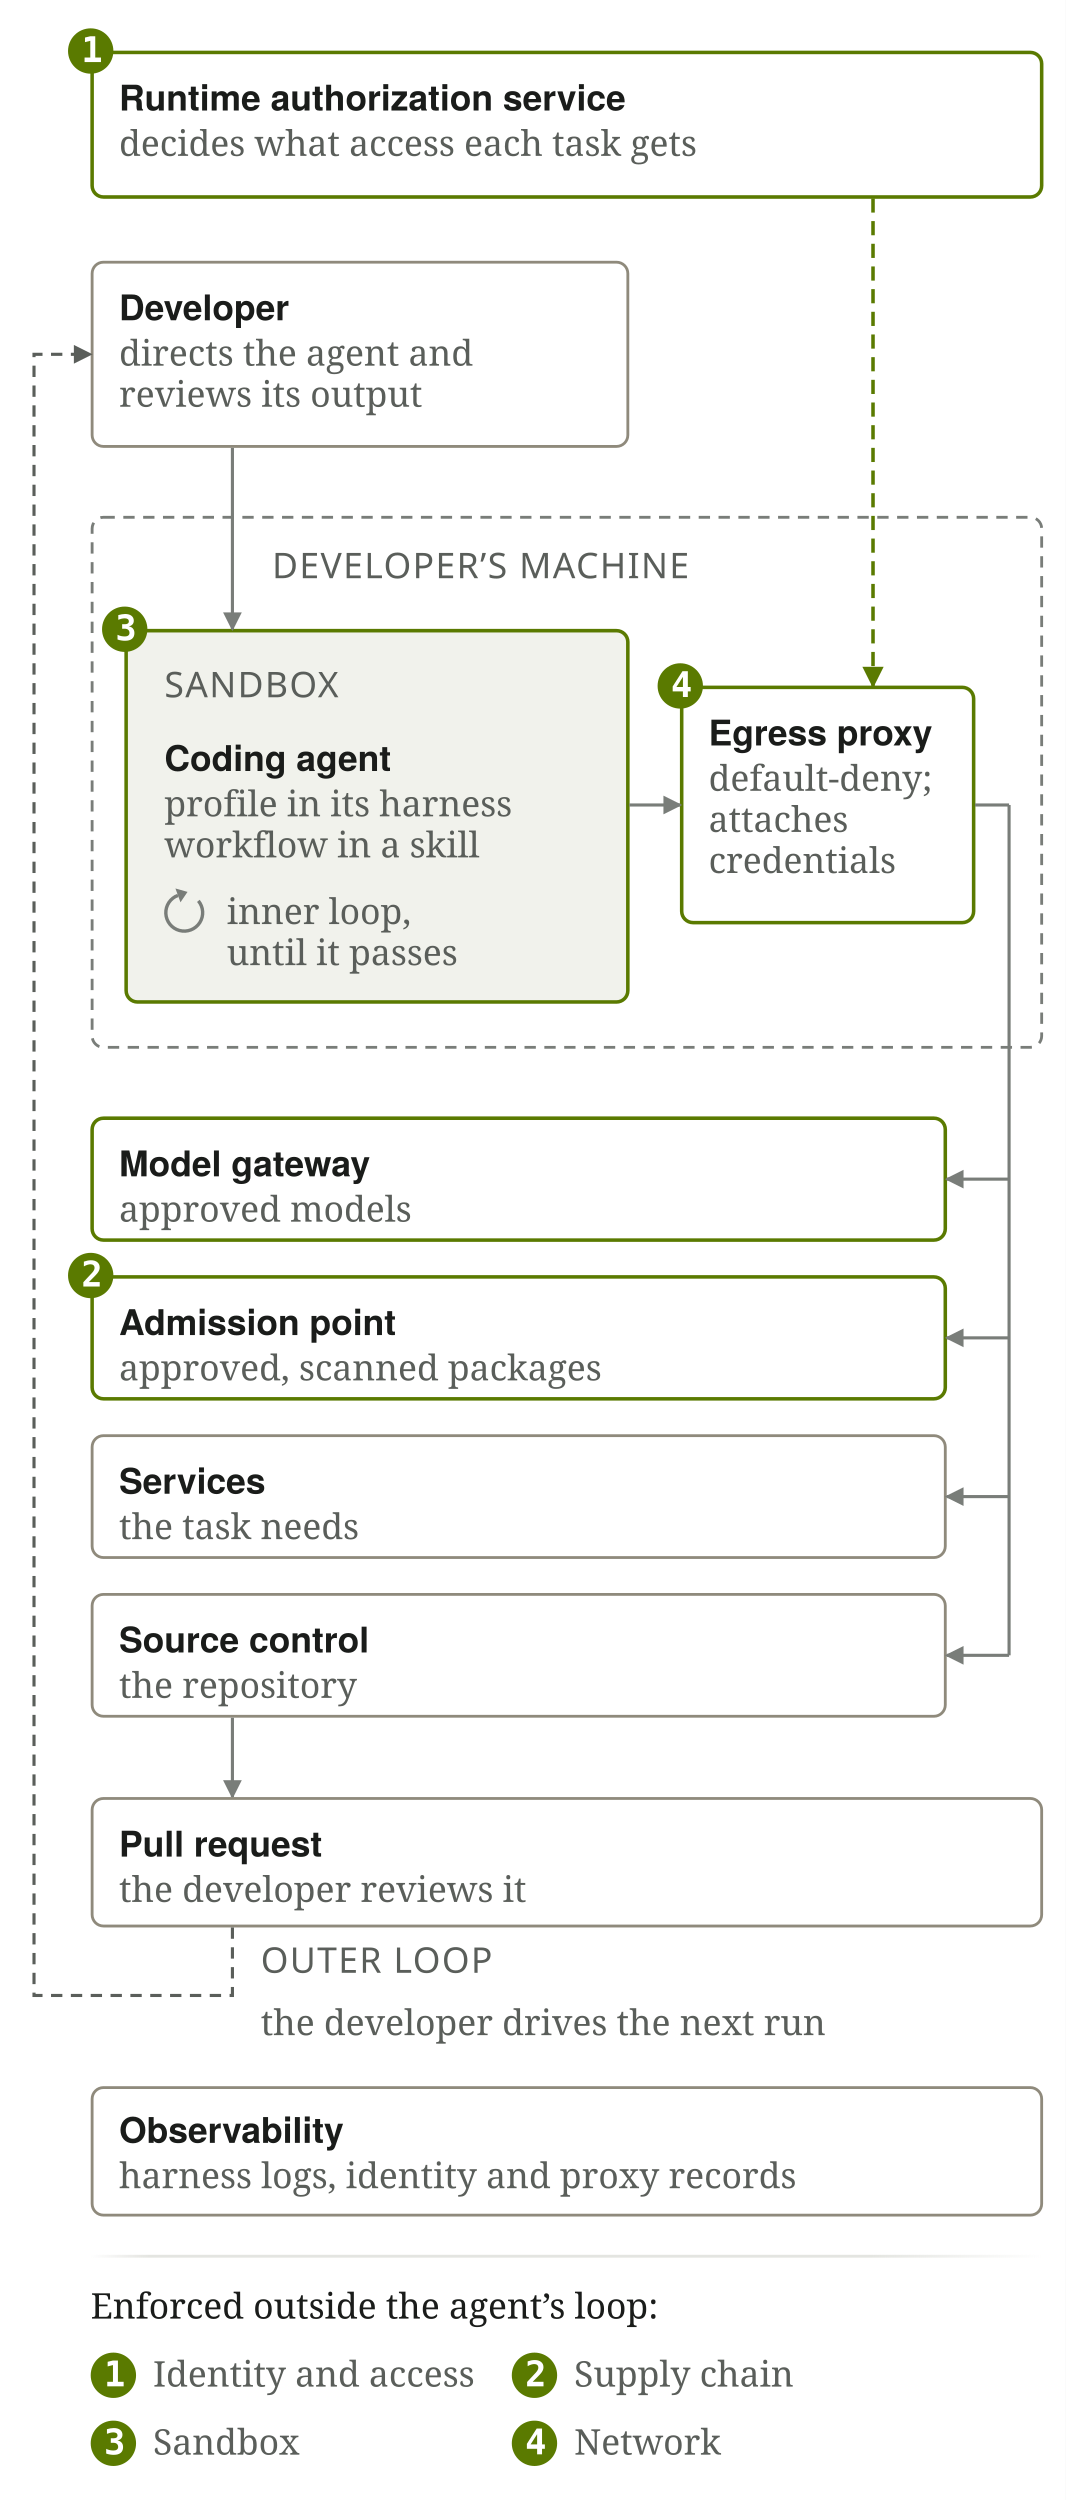
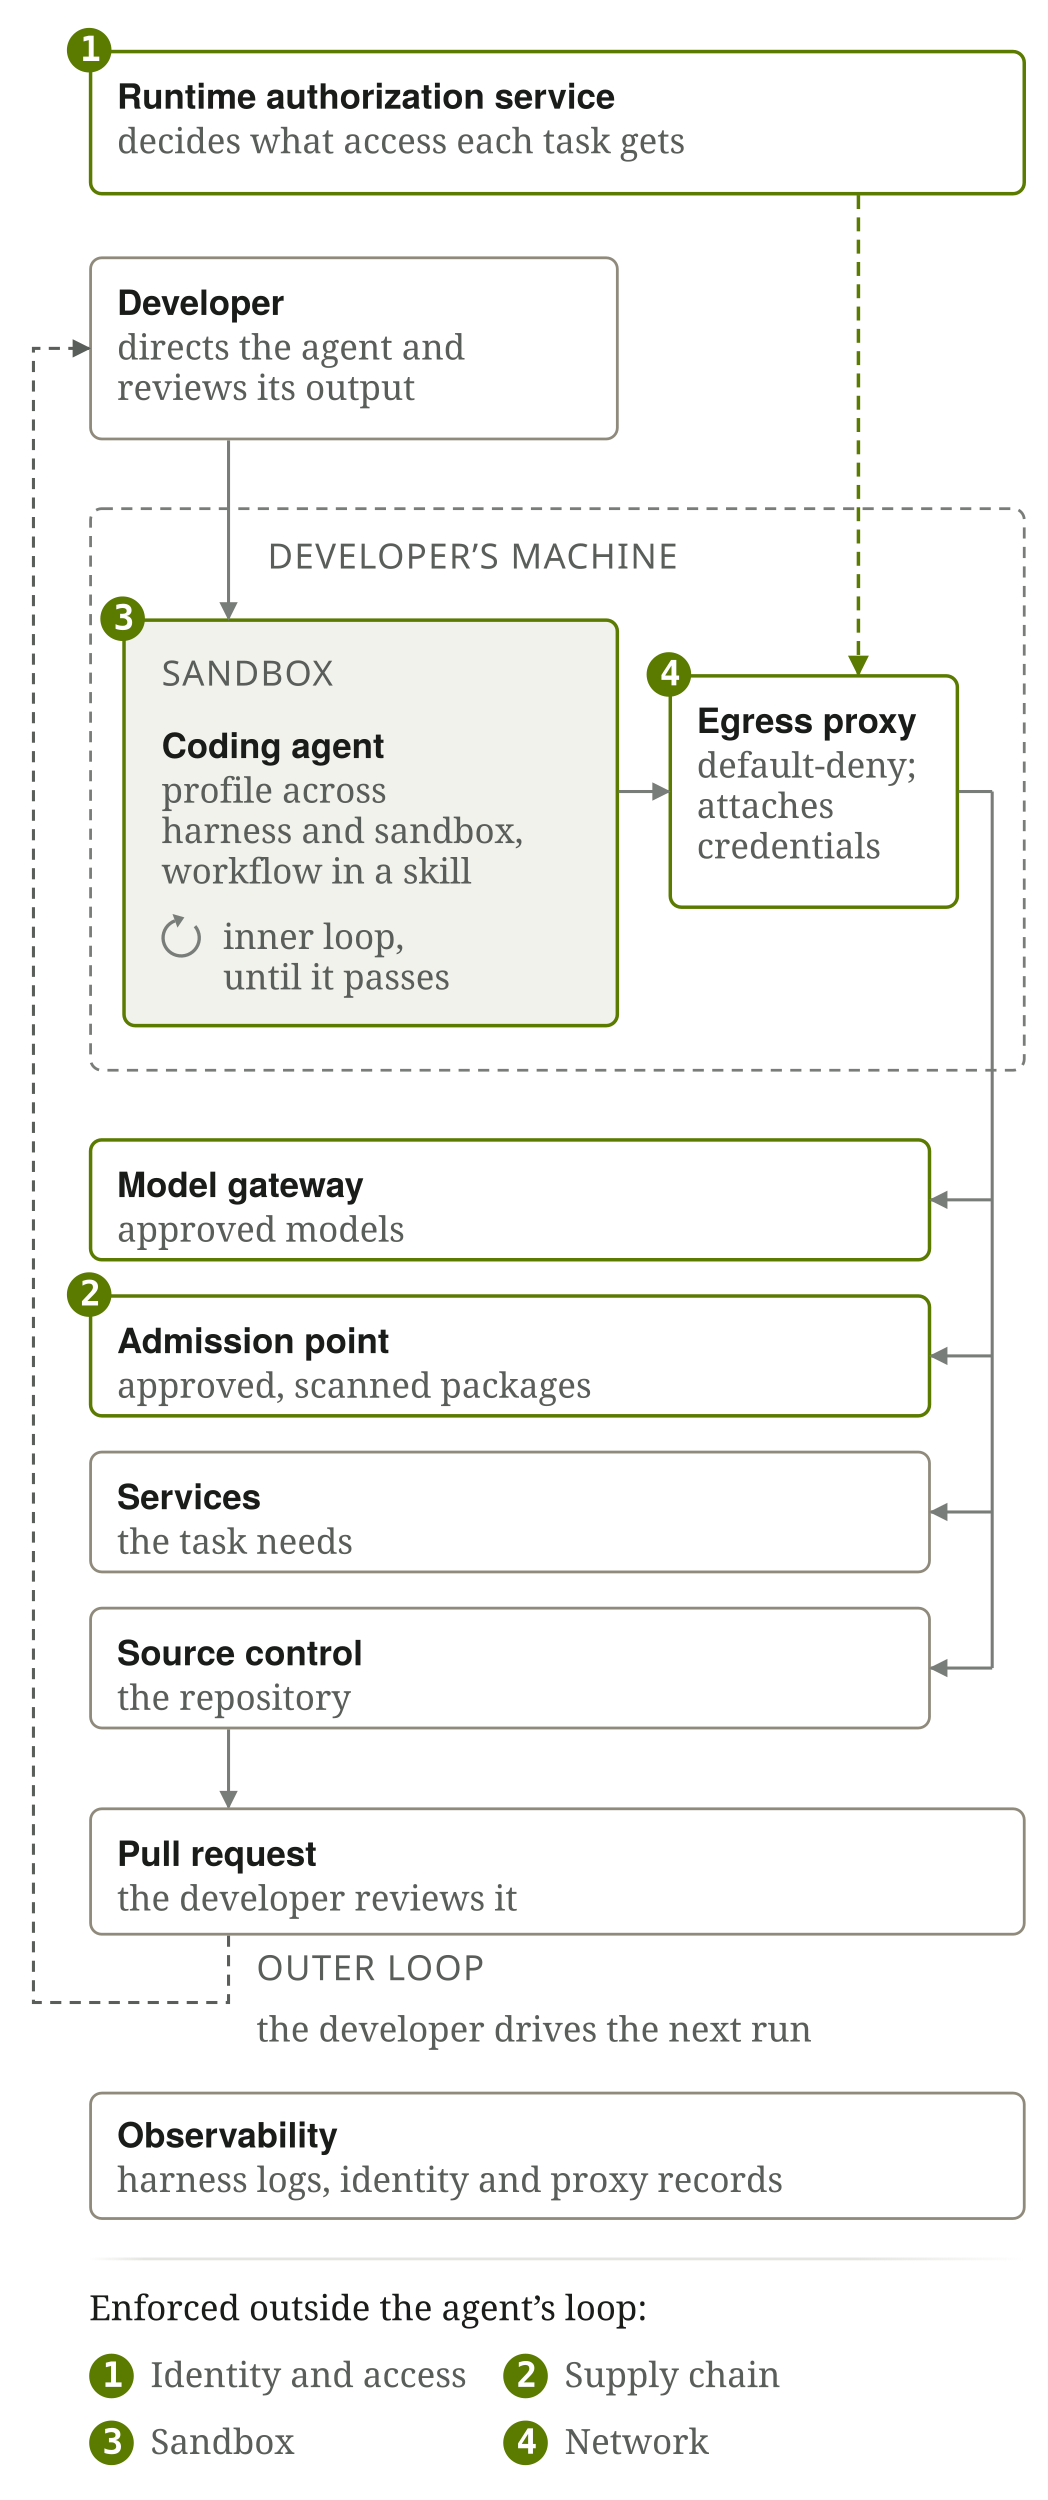
- <svg xmlns="http://www.w3.org/2000/svg" viewBox="0 0 376 882" width="376" height="882" role="img" aria-labelledby="sf3n-t sf3n-d">
-   <rect width="376" height="882" fill="#FFFFFF" />
+ <svg xmlns="http://www.w3.org/2000/svg" viewBox="0 0 376 897" width="376" height="897" role="img" aria-labelledby="sf3n-t sf3n-d">
+   <rect width="376" height="897" fill="#FFFFFF" />
  <defs>
    <marker id="sf3n-a" viewBox="0 0 10 10" refX="9" refY="5" markerWidth="6" markerHeight="6" orient="auto-start-reverse">
      <path d="M0 0 L10 5 L0 10 z" fill="#797D79" />
    </marker>
    <marker id="sf3n-g" viewBox="0 0 10 10" refX="9" refY="5" markerWidth="6" markerHeight="6" orient="auto-start-reverse">
      <path d="M0 0 L10 5 L0 10 z" fill="#5A7A00" />
    </marker>
    <marker id="sf3n-s" viewBox="0 0 10 10" refX="9" refY="5" markerWidth="6" markerHeight="6" orient="auto-start-reverse">
      <path d="M0 0 L10 5 L0 10 z" fill="#5A5E5A" />
    </marker>
    <linearGradient id="sf3n-fadeE4E5E124x360" gradientUnits="userSpaceOnUse" x1="24" y1="0" x2="360" y2="0">
      <stop offset="0" stop-color="#E4E5E1" stop-opacity="0" />
      <stop offset="0.06" stop-color="#E4E5E1" stop-opacity="1" />
      <stop offset="0.82" stop-color="#E4E5E1" stop-opacity="1" />
      <stop offset="1" stop-color="#E4E5E1" stop-opacity="0" />
    </linearGradient>
  </defs>
  <g transform="translate(8 8)">
    <rect x="24.5" y="10.5" width="335" height="51" rx="4" fill="none" stroke="#5A7A00" stroke-width="1.25" />
    <circle cx="24" cy="10" r="8" fill="#5A7A00" />
    <text x="20.7" y="13.9" font-family="'IBM Plex Mono',ui-monospace,'SF Mono',Menlo,Consolas,monospace" font-size="12.5" fill="#FFFFFF" font-weight="600">1</text>
    <text x="34" y="31" font-family="Figtree,'Avenir Next','Helvetica Neue',sans-serif" font-size="12.5" fill="#1A1C1A" font-weight="600">Runtime authorization service</text>
    <text x="34" y="47.0" font-family="'IBM Plex Serif',Charter,Georgia,serif" font-size="12.5" fill="#5A5E5A" font-weight="400">decides what access each task gets</text>
    <rect x="24.5" y="84.5" width="189" height="65" rx="4" fill="none" stroke="#8F8A7C" stroke-width="1" />
    <text x="34" y="105" font-family="Figtree,'Avenir Next','Helvetica Neue',sans-serif" font-size="12.5" fill="#1A1C1A" font-weight="600">Developer</text>
    <text x="34" y="121.0" font-family="'IBM Plex Serif',Charter,Georgia,serif" font-size="12.5" fill="#5A5E5A" font-weight="400">directs the agent and</text>
    <text x="34" y="135.5" font-family="'IBM Plex Serif',Charter,Georgia,serif" font-size="12.5" fill="#5A5E5A" font-weight="400">reviews its output</text>
    <text x="88" y="196" font-family="'Chakra Petch','Avenir Next',sans-serif" font-size="12.5" fill="#5A5E5A" font-weight="500" letter-spacing="0.04em">DEVELOPER’S MACHINE</text>
-     <rect x="36.5" y="214.5" width="177" height="131" rx="4" fill="#F1F2EC" stroke="#5A7A00" stroke-width="1.25" />
+     <rect x="36.5" y="214.5" width="177" height="145.5" rx="4" fill="#F1F2EC" stroke="#5A7A00" stroke-width="1.25" />
    <circle cx="36" cy="214" r="8" fill="#5A7A00" />
    <text x="32.7" y="217.9" font-family="'IBM Plex Mono',ui-monospace,'SF Mono',Menlo,Consolas,monospace" font-size="12.5" fill="#FFFFFF" font-weight="600">3</text>
    <text x="50" y="238" font-family="'Chakra Petch','Avenir Next',sans-serif" font-size="12.5" fill="#5A5E5A" font-weight="500" letter-spacing="0.04em">SANDBOX</text>
    <text x="50" y="264" font-family="Figtree,'Avenir Next','Helvetica Neue',sans-serif" font-size="12.5" fill="#1A1C1A" font-weight="600">Coding agent</text>
-     <text x="50" y="280.0" font-family="'IBM Plex Serif',Charter,Georgia,serif" font-size="12.5" fill="#5A5E5A" font-weight="400">profile in its harness</text>
-     <text x="50" y="294.5" font-family="'IBM Plex Serif',Charter,Georgia,serif" font-size="12.5" fill="#5A5E5A" font-weight="400">workflow in a skill</text>
-     <path d="M61.98 309.82 A6.5 6.5 0 1 1 54.78 307.89" fill="none" stroke="#797D79" stroke-width="1.2" />
-     <path d="M58.16 306.66 L55.67 310.34 L53.89 305.45 z" fill="#797D79" />
-     <text x="72" y="318" font-family="'IBM Plex Serif',Charter,Georgia,serif" font-size="12.5" fill="#5A5E5A" font-weight="400">inner loop,</text>
-     <text x="72" y="332.5" font-family="'IBM Plex Serif',Charter,Georgia,serif" font-size="12.5" fill="#5A5E5A" font-weight="400">until it passes</text>
+     <text x="50" y="280.0" font-family="'IBM Plex Serif',Charter,Georgia,serif" font-size="12.5" fill="#5A5E5A" font-weight="400">profile across</text>
+     <text x="50" y="294.5" font-family="'IBM Plex Serif',Charter,Georgia,serif" font-size="12.5" fill="#5A5E5A" font-weight="400">harness and sandbox,</text>
+     <text x="50" y="309.0" font-family="'IBM Plex Serif',Charter,Georgia,serif" font-size="12.5" fill="#5A5E5A" font-weight="400">workflow in a skill</text>
+     <path d="M61.98 324.32 A6.5 6.5 0 1 1 54.78 322.39" fill="none" stroke="#797D79" stroke-width="1.2" />
+     <path d="M58.16 321.16 L55.67 324.84 L53.89 319.95 z" fill="#797D79" />
+     <text x="72" y="332.5" font-family="'IBM Plex Serif',Charter,Georgia,serif" font-size="12.5" fill="#5A5E5A" font-weight="400">inner loop,</text>
+     <text x="72" y="347.0" font-family="'IBM Plex Serif',Charter,Georgia,serif" font-size="12.5" fill="#5A5E5A" font-weight="400">until it passes</text>
    <path d="M74 150 L74 214" fill="none" stroke="#797D79" stroke-width="1.1" marker-end="url(#sf3n-a)" />
-     <rect x="24.5" y="174.5" width="335" height="187" rx="4" fill="none" stroke="#797D79" stroke-width="1" stroke-dasharray="4 3" />
+     <rect x="24.5" y="174.5" width="335" height="201.5" rx="4" fill="none" stroke="#797D79" stroke-width="1" stroke-dasharray="4 3" />
    <rect x="232.5" y="234.5" width="103" height="83" rx="4" fill="none" stroke="#5A7A00" stroke-width="1.25" />
    <circle cx="232" cy="234" r="8" fill="#5A7A00" />
    <text x="228.7" y="237.9" font-family="'IBM Plex Mono',ui-monospace,'SF Mono',Menlo,Consolas,monospace" font-size="12.5" fill="#FFFFFF" font-weight="600">4</text>
    <text x="242" y="255" font-family="Figtree,'Avenir Next','Helvetica Neue',sans-serif" font-size="12.5" fill="#1A1C1A" font-weight="600">Egress proxy</text>
    <text x="242" y="271.0" font-family="'IBM Plex Serif',Charter,Georgia,serif" font-size="12.5" fill="#5A5E5A" font-weight="400">default-deny;</text>
    <text x="242" y="285.5" font-family="'IBM Plex Serif',Charter,Georgia,serif" font-size="12.5" fill="#5A5E5A" font-weight="400">attaches</text>
    <text x="242" y="300.0" font-family="'IBM Plex Serif',Charter,Georgia,serif" font-size="12.5" fill="#5A5E5A" font-weight="400">credentials</text>
    <path d="M214 276 L232 276" fill="none" stroke="#797D79" stroke-width="1.1" marker-end="url(#sf3n-a)" />
    <path d="M300 62 L300 234" fill="none" stroke="#5A7A00" stroke-width="1.25" stroke-dasharray="5 3" marker-end="url(#sf3n-g)" />
-     <rect x="24.5" y="386.5" width="301" height="43" rx="4" fill="none" stroke="#5A7A00" stroke-width="1.25" />
-     <text x="34" y="407" font-family="Figtree,'Avenir Next','Helvetica Neue',sans-serif" font-size="12.5" fill="#1A1C1A" font-weight="600">Model gateway</text>
-     <text x="34" y="423.0" font-family="'IBM Plex Serif',Charter,Georgia,serif" font-size="12.5" fill="#5A5E5A" font-weight="400">approved models</text>
-     <rect x="24.5" y="442.5" width="301" height="43" rx="4" fill="none" stroke="#5A7A00" stroke-width="1.25" />
-     <circle cx="24" cy="442" r="8" fill="#5A7A00" />
-     <text x="20.7" y="445.9" font-family="'IBM Plex Mono',ui-monospace,'SF Mono',Menlo,Consolas,monospace" font-size="12.5" fill="#FFFFFF" font-weight="600">2</text>
-     <text x="34" y="463" font-family="Figtree,'Avenir Next','Helvetica Neue',sans-serif" font-size="12.5" fill="#1A1C1A" font-weight="600">Admission point</text>
-     <text x="34" y="479.0" font-family="'IBM Plex Serif',Charter,Georgia,serif" font-size="12.5" fill="#5A5E5A" font-weight="400">approved, scanned packages</text>
-     <rect x="24.5" y="498.5" width="301" height="43" rx="4" fill="none" stroke="#8F8A7C" stroke-width="1" />
-     <text x="34" y="519" font-family="Figtree,'Avenir Next','Helvetica Neue',sans-serif" font-size="12.5" fill="#1A1C1A" font-weight="600">Services</text>
-     <text x="34" y="535.0" font-family="'IBM Plex Serif',Charter,Georgia,serif" font-size="12.5" fill="#5A5E5A" font-weight="400">the task needs</text>
-     <rect x="24.5" y="554.5" width="301" height="43" rx="4" fill="none" stroke="#8F8A7C" stroke-width="1" />
-     <text x="34" y="575" font-family="Figtree,'Avenir Next','Helvetica Neue',sans-serif" font-size="12.5" fill="#1A1C1A" font-weight="600">Source control</text>
-     <text x="34" y="591.0" font-family="'IBM Plex Serif',Charter,Georgia,serif" font-size="12.5" fill="#5A5E5A" font-weight="400">the repository</text>
+     <rect x="24.5" y="401" width="301" height="43" rx="4" fill="none" stroke="#5A7A00" stroke-width="1.25" />
+     <text x="34" y="421.5" font-family="Figtree,'Avenir Next','Helvetica Neue',sans-serif" font-size="12.5" fill="#1A1C1A" font-weight="600">Model gateway</text>
+     <text x="34" y="437.5" font-family="'IBM Plex Serif',Charter,Georgia,serif" font-size="12.5" fill="#5A5E5A" font-weight="400">approved models</text>
+     <rect x="24.5" y="457" width="301" height="43" rx="4" fill="none" stroke="#5A7A00" stroke-width="1.25" />
+     <circle cx="24" cy="456.5" r="8" fill="#5A7A00" />
+     <text x="20.7" y="460.4" font-family="'IBM Plex Mono',ui-monospace,'SF Mono',Menlo,Consolas,monospace" font-size="12.5" fill="#FFFFFF" font-weight="600">2</text>
+     <text x="34" y="477.5" font-family="Figtree,'Avenir Next','Helvetica Neue',sans-serif" font-size="12.5" fill="#1A1C1A" font-weight="600">Admission point</text>
+     <text x="34" y="493.5" font-family="'IBM Plex Serif',Charter,Georgia,serif" font-size="12.5" fill="#5A5E5A" font-weight="400">approved, scanned packages</text>
+     <rect x="24.5" y="513" width="301" height="43" rx="4" fill="none" stroke="#8F8A7C" stroke-width="1" />
+     <text x="34" y="533.5" font-family="Figtree,'Avenir Next','Helvetica Neue',sans-serif" font-size="12.5" fill="#1A1C1A" font-weight="600">Services</text>
+     <text x="34" y="549.5" font-family="'IBM Plex Serif',Charter,Georgia,serif" font-size="12.5" fill="#5A5E5A" font-weight="400">the task needs</text>
+     <rect x="24.5" y="569" width="301" height="43" rx="4" fill="none" stroke="#8F8A7C" stroke-width="1" />
+     <text x="34" y="589.5" font-family="Figtree,'Avenir Next','Helvetica Neue',sans-serif" font-size="12.5" fill="#1A1C1A" font-weight="600">Source control</text>
+     <text x="34" y="605.5" font-family="'IBM Plex Serif',Charter,Georgia,serif" font-size="12.5" fill="#5A5E5A" font-weight="400">the repository</text>
    <path d="M336 276 L348 276" fill="none" stroke="#797D79" stroke-width="1.1" />
-     <path d="M348 276 L348 576" fill="none" stroke="#797D79" stroke-width="1.1" />
-     <path d="M348 408 L326 408" fill="none" stroke="#797D79" stroke-width="1.1" marker-end="url(#sf3n-a)" />
-     <path d="M348 464 L326 464" fill="none" stroke="#797D79" stroke-width="1.1" marker-end="url(#sf3n-a)" />
-     <path d="M348 520 L326 520" fill="none" stroke="#797D79" stroke-width="1.1" marker-end="url(#sf3n-a)" />
-     <path d="M348 576 L326 576" fill="none" stroke="#797D79" stroke-width="1.1" marker-end="url(#sf3n-a)" />
-     <path d="M74 598 L74 626" fill="none" stroke="#797D79" stroke-width="1.1" marker-end="url(#sf3n-a)" />
-     <rect x="24.5" y="626.5" width="335" height="45" rx="4" fill="none" stroke="#8F8A7C" stroke-width="1" />
-     <text x="34" y="647" font-family="Figtree,'Avenir Next','Helvetica Neue',sans-serif" font-size="12.5" fill="#1A1C1A" font-weight="600">Pull request</text>
-     <text x="34" y="663.0" font-family="'IBM Plex Serif',Charter,Georgia,serif" font-size="12.5" fill="#5A5E5A" font-weight="400">the developer reviews it</text>
-     <path d="M74 672 L74 696 L4 696 L4 117 L24 117" fill="none" stroke="#5A5E5A" stroke-width="1.1" stroke-dasharray="4 3" marker-end="url(#sf3n-s)" />
-     <text x="84" y="688" font-family="'Chakra Petch','Avenir Next',sans-serif" font-size="12.5" fill="#5A5E5A" font-weight="500" letter-spacing="0.04em">OUTER LOOP</text>
-     <text x="84" y="710" font-family="'IBM Plex Serif',Charter,Georgia,serif" font-size="12.5" fill="#5A5E5A" font-weight="400">the developer drives the next run</text>
-     <rect x="24.5" y="728.5" width="335" height="45" rx="4" fill="none" stroke="#8F8A7C" stroke-width="1" />
-     <text x="34" y="748" font-family="Figtree,'Avenir Next','Helvetica Neue',sans-serif" font-size="12.5" fill="#1A1C1A" font-weight="600">Observability</text>
-     <text x="34" y="764" font-family="'IBM Plex Serif',Charter,Georgia,serif" font-size="12.5" fill="#5A5E5A" font-weight="400">harness logs, identity and proxy records</text>
-     <line x1="24" y1="788" x2="360" y2="788" stroke="url(#sf3n-fadeE4E5E124x360)" stroke-width="1" />
-     <text x="24" y="810" font-family="'IBM Plex Serif',Charter,Georgia,serif" font-size="12.5" fill="#1A1C1A" font-weight="400">Enforced outside the agent’s loop:</text>
-     <circle cx="32" cy="830" r="8" fill="#5A7A00" />
-     <text x="28.7" y="833.9" font-family="'IBM Plex Mono',ui-monospace,'SF Mono',Menlo,Consolas,monospace" font-size="12.5" fill="#FFFFFF" font-weight="600">1</text>
-     <text x="46" y="834" font-family="'IBM Plex Serif',Charter,Georgia,serif" font-size="12.5" fill="#5A5E5A" font-weight="400">Identity and access</text>
-     <circle cx="180.561" cy="830" r="8" fill="#5A7A00" />
-     <text x="177.261" y="833.9" font-family="'IBM Plex Mono',ui-monospace,'SF Mono',Menlo,Consolas,monospace" font-size="12.5" fill="#FFFFFF" font-weight="600">2</text>
-     <text x="194.561" y="834" font-family="'IBM Plex Serif',Charter,Georgia,serif" font-size="12.5" fill="#5A5E5A" font-weight="400">Supply chain</text>
-     <circle cx="32" cy="854" r="8" fill="#5A7A00" />
-     <text x="28.7" y="857.9" font-family="'IBM Plex Mono',ui-monospace,'SF Mono',Menlo,Consolas,monospace" font-size="12.5" fill="#FFFFFF" font-weight="600">3</text>
-     <text x="46" y="858" font-family="'IBM Plex Serif',Charter,Georgia,serif" font-size="12.5" fill="#5A5E5A" font-weight="400">Sandbox</text>
-     <circle cx="180.561" cy="854" r="8" fill="#5A7A00" />
-     <text x="177.261" y="857.9" font-family="'IBM Plex Mono',ui-monospace,'SF Mono',Menlo,Consolas,monospace" font-size="12.5" fill="#FFFFFF" font-weight="600">4</text>
-     <text x="194.561" y="858" font-family="'IBM Plex Serif',Charter,Georgia,serif" font-size="12.5" fill="#5A5E5A" font-weight="400">Network</text>
+     <path d="M348 276 L348 590.5" fill="none" stroke="#797D79" stroke-width="1.1" />
+     <path d="M348 422.5 L326 422.5" fill="none" stroke="#797D79" stroke-width="1.1" marker-end="url(#sf3n-a)" />
+     <path d="M348 478.5 L326 478.5" fill="none" stroke="#797D79" stroke-width="1.1" marker-end="url(#sf3n-a)" />
+     <path d="M348 534.5 L326 534.5" fill="none" stroke="#797D79" stroke-width="1.1" marker-end="url(#sf3n-a)" />
+     <path d="M348 590.5 L326 590.5" fill="none" stroke="#797D79" stroke-width="1.1" marker-end="url(#sf3n-a)" />
+     <path d="M74 612.5 L74 640.5" fill="none" stroke="#797D79" stroke-width="1.1" marker-end="url(#sf3n-a)" />
+     <rect x="24.5" y="641" width="335" height="45" rx="4" fill="none" stroke="#8F8A7C" stroke-width="1" />
+     <text x="34" y="661.5" font-family="Figtree,'Avenir Next','Helvetica Neue',sans-serif" font-size="12.5" fill="#1A1C1A" font-weight="600">Pull request</text>
+     <text x="34" y="677.5" font-family="'IBM Plex Serif',Charter,Georgia,serif" font-size="12.5" fill="#5A5E5A" font-weight="400">the developer reviews it</text>
+     <path d="M74 686.5 L74 710.5 L4 710.5 L4 117 L24 117" fill="none" stroke="#5A5E5A" stroke-width="1.1" stroke-dasharray="4 3" marker-end="url(#sf3n-s)" />
+     <text x="84" y="702.5" font-family="'Chakra Petch','Avenir Next',sans-serif" font-size="12.5" fill="#5A5E5A" font-weight="500" letter-spacing="0.04em">OUTER LOOP</text>
+     <text x="84" y="724.5" font-family="'IBM Plex Serif',Charter,Georgia,serif" font-size="12.5" fill="#5A5E5A" font-weight="400">the developer drives the next run</text>
+     <rect x="24.5" y="743" width="335" height="45" rx="4" fill="none" stroke="#8F8A7C" stroke-width="1" />
+     <text x="34" y="762.5" font-family="Figtree,'Avenir Next','Helvetica Neue',sans-serif" font-size="12.5" fill="#1A1C1A" font-weight="600">Observability</text>
+     <text x="34" y="778.5" font-family="'IBM Plex Serif',Charter,Georgia,serif" font-size="12.5" fill="#5A5E5A" font-weight="400">harness logs, identity and proxy records</text>
+     <line x1="24" y1="802.5" x2="360" y2="802.5" stroke="url(#sf3n-fadeE4E5E124x360)" stroke-width="1" />
+     <text x="24" y="824.5" font-family="'IBM Plex Serif',Charter,Georgia,serif" font-size="12.5" fill="#1A1C1A" font-weight="400">Enforced outside the agent’s loop:</text>
+     <circle cx="32" cy="844.5" r="8" fill="#5A7A00" />
+     <text x="28.7" y="848.4" font-family="'IBM Plex Mono',ui-monospace,'SF Mono',Menlo,Consolas,monospace" font-size="12.5" fill="#FFFFFF" font-weight="600">1</text>
+     <text x="46" y="848.5" font-family="'IBM Plex Serif',Charter,Georgia,serif" font-size="12.5" fill="#5A5E5A" font-weight="400">Identity and access</text>
+     <circle cx="180.561" cy="844.5" r="8" fill="#5A7A00" />
+     <text x="177.261" y="848.4" font-family="'IBM Plex Mono',ui-monospace,'SF Mono',Menlo,Consolas,monospace" font-size="12.5" fill="#FFFFFF" font-weight="600">2</text>
+     <text x="194.561" y="848.5" font-family="'IBM Plex Serif',Charter,Georgia,serif" font-size="12.5" fill="#5A5E5A" font-weight="400">Supply chain</text>
+     <circle cx="32" cy="868.5" r="8" fill="#5A7A00" />
+     <text x="28.7" y="872.4" font-family="'IBM Plex Mono',ui-monospace,'SF Mono',Menlo,Consolas,monospace" font-size="12.5" fill="#FFFFFF" font-weight="600">3</text>
+     <text x="46" y="872.5" font-family="'IBM Plex Serif',Charter,Georgia,serif" font-size="12.5" fill="#5A5E5A" font-weight="400">Sandbox</text>
+     <circle cx="180.561" cy="868.5" r="8" fill="#5A7A00" />
+     <text x="177.261" y="872.4" font-family="'IBM Plex Mono',ui-monospace,'SF Mono',Menlo,Consolas,monospace" font-size="12.5" fill="#FFFFFF" font-weight="600">4</text>
+     <text x="194.561" y="872.5" font-family="'IBM Plex Serif',Charter,Georgia,serif" font-size="12.5" fill="#5A5E5A" font-weight="400">Network</text>
  </g>
</svg>
